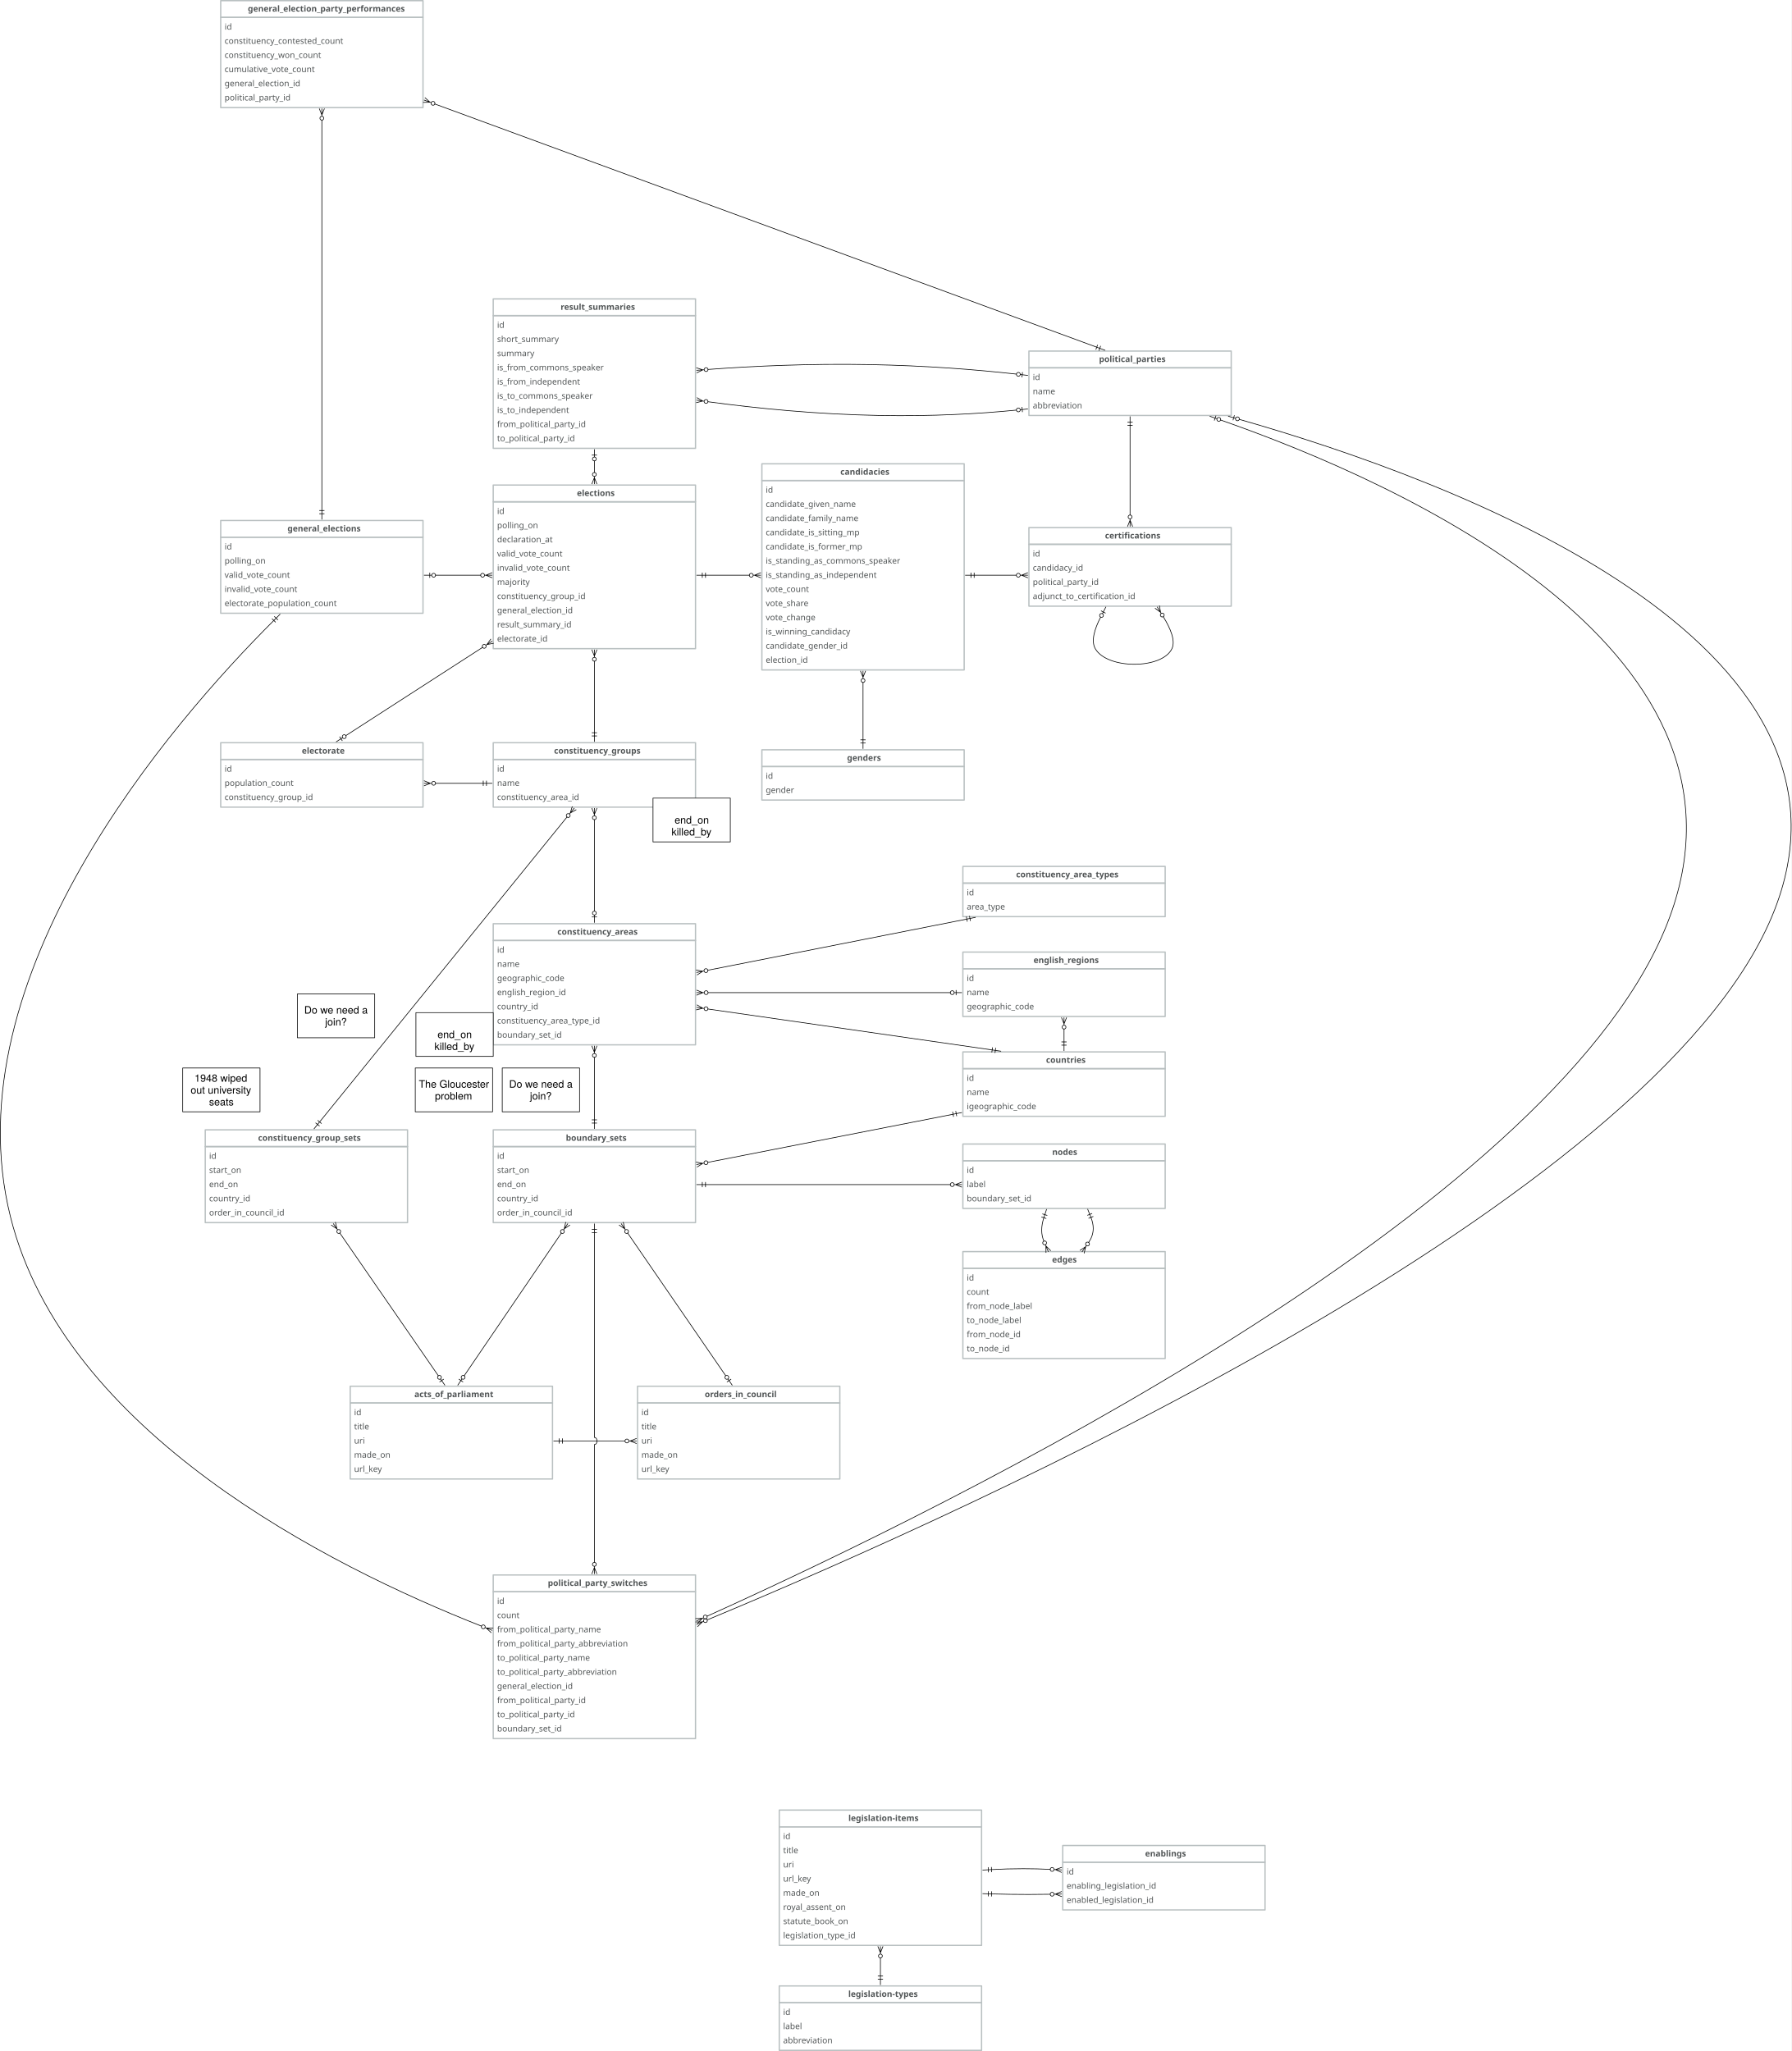
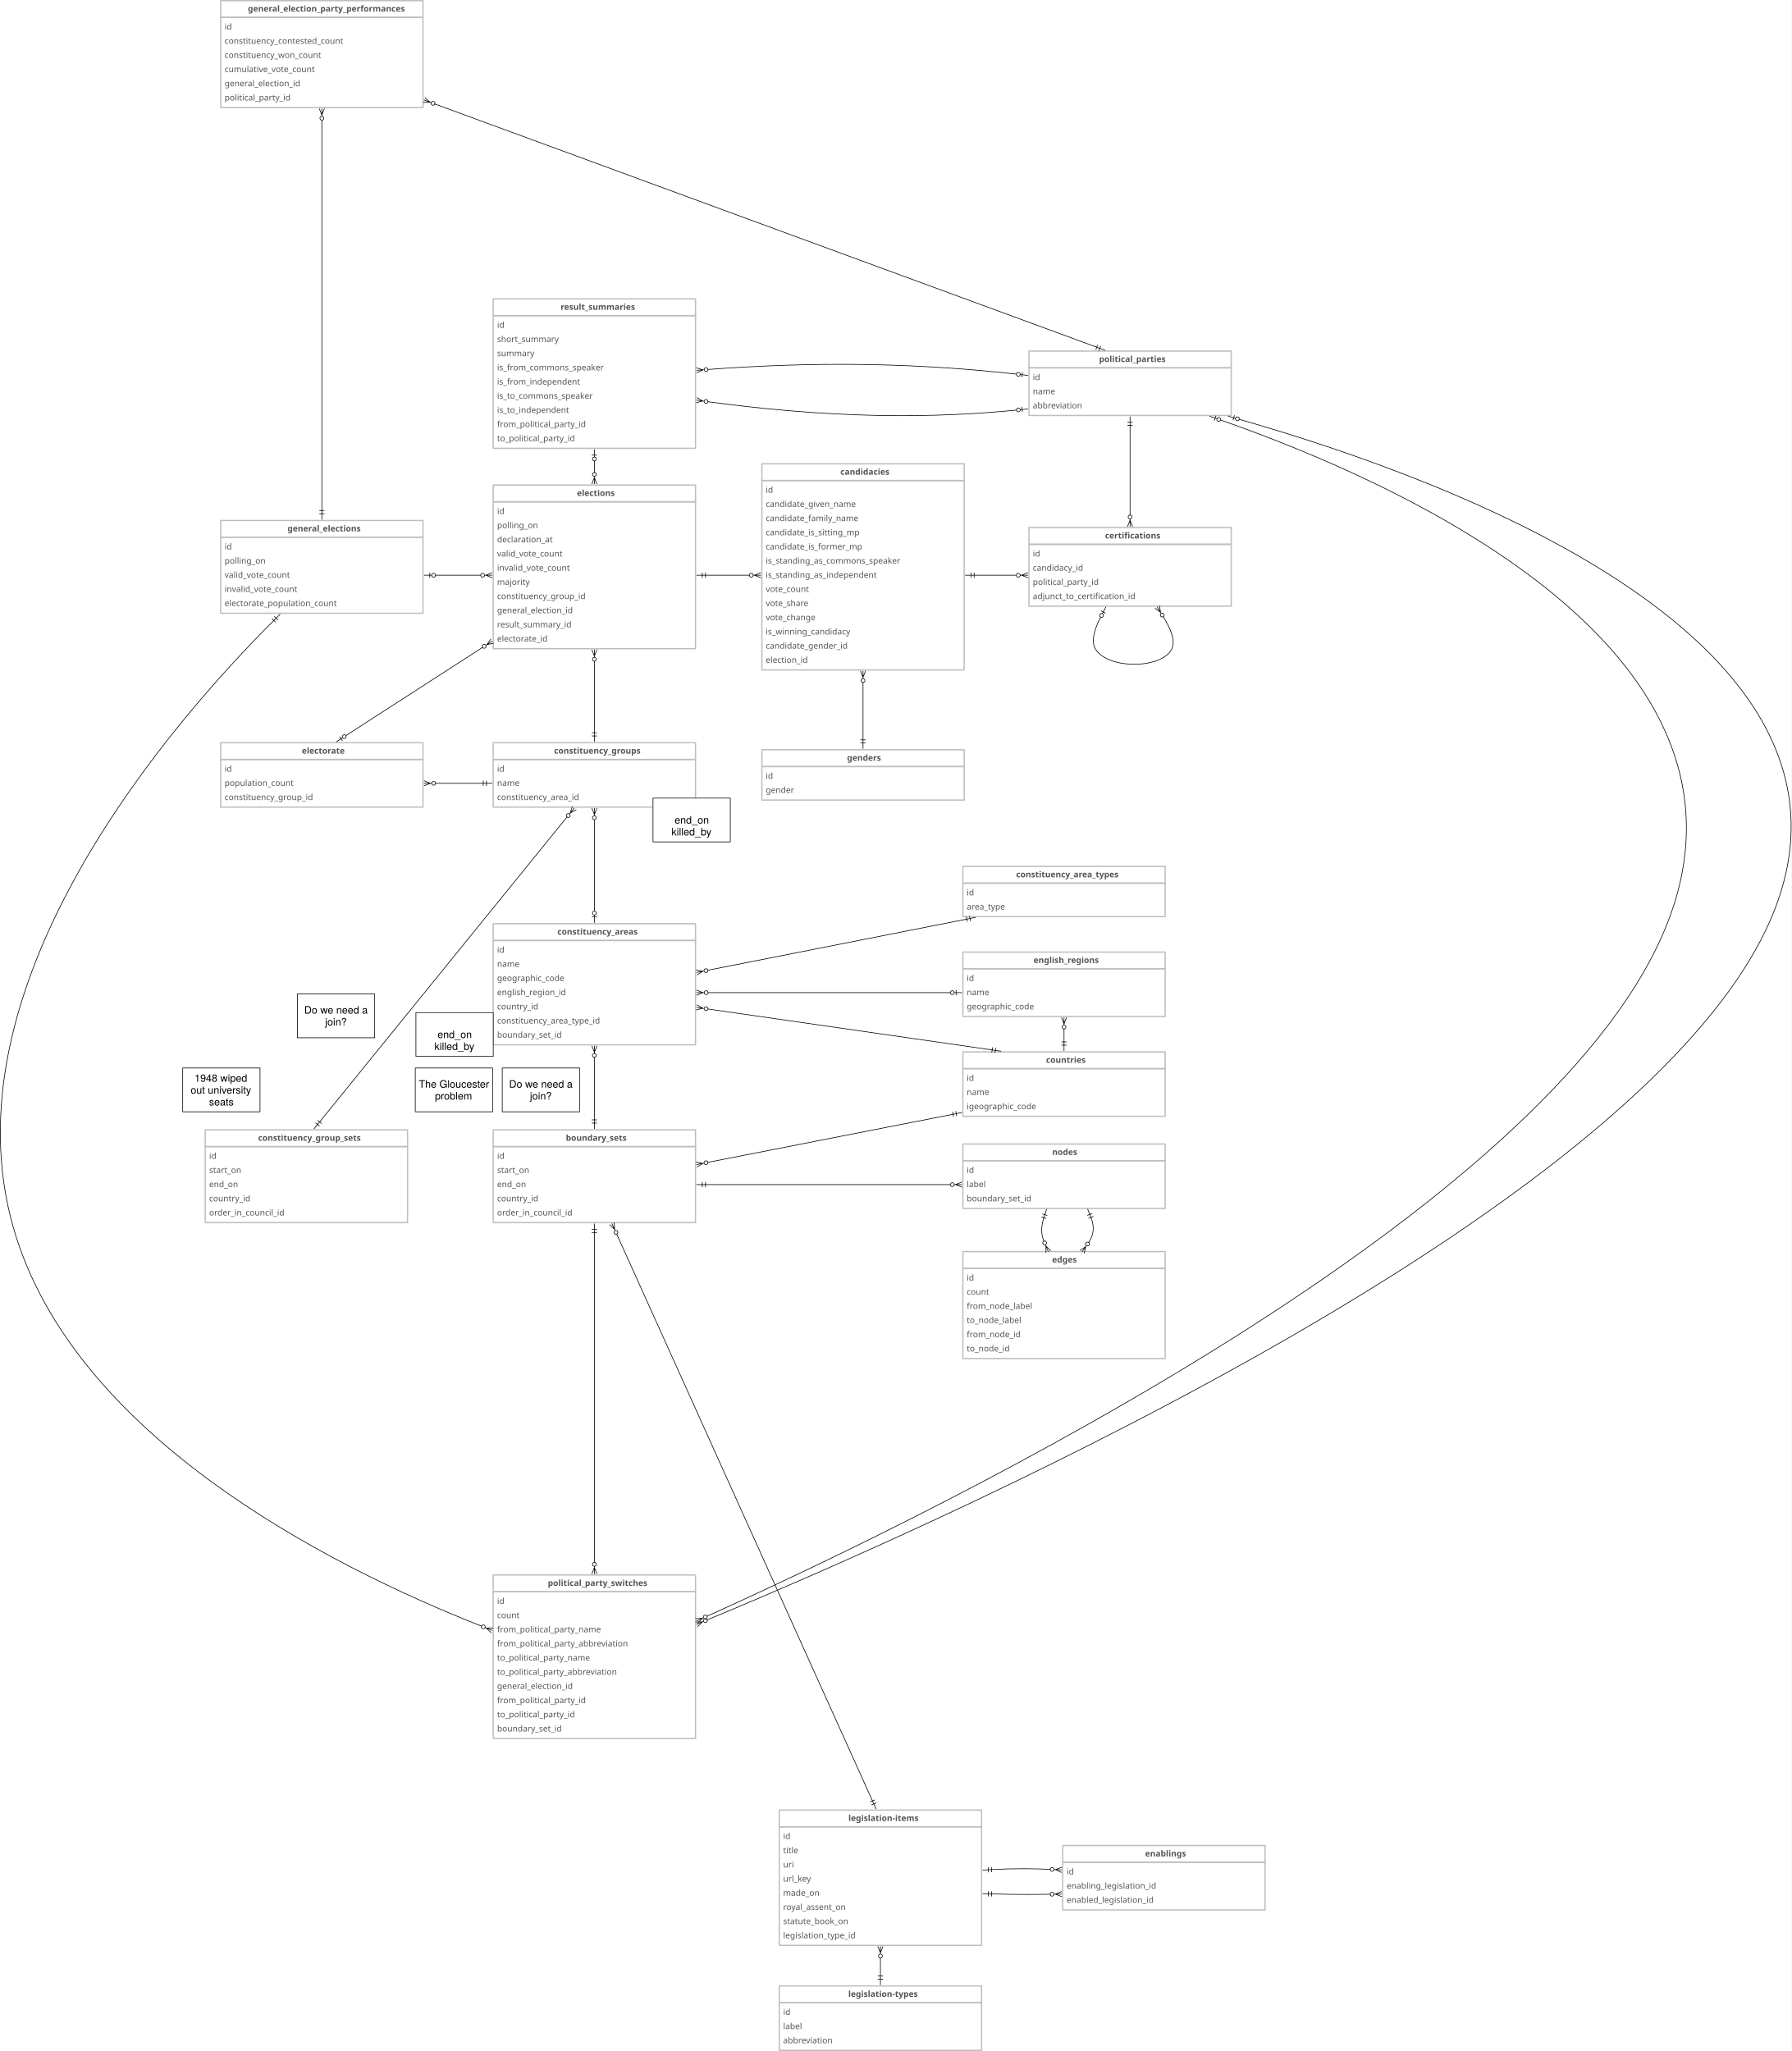
<svg xmlns="http://www.w3.org/2000/svg" version="1.1" viewBox="-279.587 -654 2780.697 3184" width="2780.697" height="3184">
  <defs>
    <marker orient="auto" overflow="visible" markerUnits="strokeWidth" id="CrowBall_Marker" stroke-linejoin="miter" stroke-miterlimit="10" viewBox="-1 -5 20 10" markerWidth="20" markerHeight="10" color="black">
      <g>
        <path d="M 18 0 L 6 0 M 18 4 L 8 0 L 18 -4 M .879 2.121 C -.293 .95 -.293 -.95 .879 -2.121 C 2.05 -3.293 3.95 -3.293 5.121 -2.121 C 6.293 -.95 6.293 .95 5.121 2.121 C 3.95 3.293 2.05 3.293 .879 2.121" fill="none" stroke="currentColor" stroke-width="1" />
      </g>
    </marker>
    <marker orient="auto" overflow="visible" markerUnits="strokeWidth" id="BarBall_Marker" stroke-linejoin="miter" stroke-miterlimit="10" viewBox="-19 -5 20 10" markerWidth="20" markerHeight="10" color="black">
      <g>
        <path d="M -18 0 L -6 0 M -9 -4 L -9 4 M -.879 -2.121 C .293 -.95 .293 .95 -.879 2.121 C -2.05 3.293 -3.95 3.293 -5.121 2.121 C -6.293 .95 -6.293 -.95 -5.121 -2.121 C -3.95 -3.293 -2.05 -3.293 -.879 -2.121" fill="none" stroke="currentColor" stroke-width="1" />
      </g>
    </marker>
    <marker orient="auto" overflow="visible" markerUnits="strokeWidth" id="DoubleBar_Marker" stroke-linejoin="miter" stroke-miterlimit="10" viewBox="-15 -5 16 10" markerWidth="16" markerHeight="10" color="black">
      <g>
        <path d="M -14 0 L 0 0 M -5 -4 L -5 4 M 0 -4 L 0 4" fill="none" stroke="currentColor" stroke-width="1" />
      </g>
    </marker>
  </defs>
  <g id="Canvas_1" fill-opacity="1" stroke="none" stroke-opacity="1" stroke-dasharray="none" fill="none">
    <rect fill="white" x="-279.587" y="-654" width="2780.697" height="3184" />
    <g id="Canvas_1_Layer_1">
      <g id="Group_2">
        <g id="Graphic_4">
          <rect x="63" y="180" width="314" height="118" stroke="#b9c0c1" stroke-linecap="round" stroke-linejoin="round" stroke-width="2" />
          <text transform="translate(69 186)" fill="#515556">
            <tspan font-family="Avenir" font-size="13" fill="#515556" x="0" y="13">id</tspan>
            <tspan font-family="Avenir" font-size="13" fill="#515556" x="0" y="35">polling_on</tspan>
            <tspan font-family="Avenir" font-size="13" fill="#515556" x="0" y="57">valid_vote_count</tspan>
            <tspan font-family="Avenir" font-size="13" fill="#515556" x="0" y="79">invalid_vote_count</tspan>
            <tspan font-family="Avenir" font-size="13" fill="#515556" x="0" y="101">electorate_population_count</tspan>
          </text>
        </g>
        <g id="Graphic_3">
          <rect x="63" y="154" width="314" height="26" stroke="#b9c0c1" stroke-linecap="round" stroke-linejoin="round" stroke-width="2" />
          <text transform="translate(69 158)" fill="#515556">
            <tspan font-family="Avenir" font-weight="bold" font-size="13" fill="#515556" x="97.661" y="13">general_elections</tspan>
          </text>
        </g>
      </g>
      <g id="Group_5">
        <g id="Graphic_7">
          <rect x="486" y="806" width="314" height="162" stroke="#b9c0c1" stroke-linecap="round" stroke-linejoin="round" stroke-width="2" />
          <text transform="translate(492 812)" fill="#515556">
            <tspan font-family="Avenir" font-size="13" fill="#515556" x="0" y="13">id</tspan>
            <tspan font-family="Avenir" font-size="13" fill="#515556" x="0" y="35">name</tspan>
            <tspan font-family="Avenir" font-size="13" fill="#515556" x="0" y="57">geographic_code</tspan>
            <tspan font-family="Avenir" font-size="13" fill="#515556" x="0" y="79">english_region_id</tspan>
            <tspan font-family="Avenir" font-size="13" fill="#515556" x="0" y="101">country_id</tspan>
            <tspan font-family="Avenir" font-size="13" fill="#515556" x="0" y="123">constituency_area_type_id</tspan>
            <tspan font-family="Avenir" font-size="13" fill="#515556" x="0" y="145">boundary_set_id</tspan>
          </text>
        </g>
        <g id="Graphic_6">
          <rect x="486" y="780" width="314" height="26" stroke="#b9c0c1" stroke-linecap="round" stroke-linejoin="round" stroke-width="2" />
          <text transform="translate(492 784)" fill="#515556">
            <tspan font-family="Avenir" font-weight="bold" font-size="13" fill="#515556" x="93.573" y="13">constituency_areas</tspan>
          </text>
        </g>
      </g>
      <g id="Group_8">
        <g id="Graphic_10">
          <rect x="486" y="525" width="314" height="74" stroke="#b9c0c1" stroke-linecap="round" stroke-linejoin="round" stroke-width="2" />
          <text transform="translate(492 531)" fill="#515556">
            <tspan font-family="Avenir" font-size="13" fill="#515556" x="0" y="13">id</tspan>
            <tspan font-family="Avenir" font-size="13" fill="#515556" x="0" y="35">name</tspan>
            <tspan font-family="Avenir" font-size="13" fill="#515556" x="0" y="57">constituency_area_id</tspan>
          </text>
        </g>
        <g id="Graphic_9">
          <rect x="486" y="499" width="314" height="26" stroke="#b9c0c1" stroke-linecap="round" stroke-linejoin="round" stroke-width="2" />
          <text transform="translate(492 503)" fill="#515556">
            <tspan font-family="Avenir" font-weight="bold" font-size="13" fill="#515556" x="88.398" y="13">constituency_groups</tspan>
          </text>
        </g>
      </g>
      <g id="Line_11">
        <line x1="643" y1="760.5" x2="643" y2="618.5" marker-end="url(#CrowBall_Marker)" marker-start="url(#BarBall_Marker)" stroke="black" stroke-linecap="round" stroke-linejoin="round" stroke-width="1" />
      </g>
      <g id="Group_12">
        <g id="Graphic_14">
          <rect x="486" y="125" width="314" height="228" stroke="#b9c0c1" stroke-linecap="round" stroke-linejoin="round" stroke-width="2" />
          <text transform="translate(492 131)" fill="#515556">
            <tspan font-family="Avenir" font-size="13" fill="#515556" x="0" y="13">id</tspan>
            <tspan font-family="Avenir" font-size="13" fill="#515556" x="0" y="35">polling_on</tspan>
            <tspan font-family="Avenir" font-size="13" fill="#515556" x="0" y="57">declaration_at</tspan>
            <tspan font-family="Avenir" font-size="13" fill="#515556" x="0" y="79">valid_vote_count</tspan>
            <tspan font-family="Avenir" font-size="13" fill="#515556" x="0" y="101">invalid_vote_count</tspan>
            <tspan font-family="Avenir" font-size="13" fill="#515556" x="0" y="123">majority</tspan>
            <tspan font-family="Avenir" font-size="13" fill="#515556" x="0" y="145">constituency_group_id</tspan>
            <tspan font-family="Avenir" font-size="13" fill="#515556" x="0" y="167">general_election_id</tspan>
            <tspan font-family="Avenir" font-size="13" fill="#515556" x="0" y="189">result_summary_id</tspan>
            <tspan font-family="Avenir" font-size="13" fill="#515556" x="0" y="211">electorate_id</tspan>
          </text>
        </g>
        <g id="Graphic_13">
          <rect x="486" y="99" width="314" height="26" stroke="#b9c0c1" stroke-linecap="round" stroke-linejoin="round" stroke-width="2" />
          <text transform="translate(492 103)" fill="#515556">
            <tspan font-family="Avenir" font-weight="bold" font-size="13" fill="#515556" x="123.908" y="13">elections</tspan>
          </text>
        </g>
      </g>
      <g id="Line_15">
        <line x1="643" y1="483.5" x2="643" y2="372.5" marker-end="url(#CrowBall_Marker)" marker-start="url(#DoubleBar_Marker)" stroke="black" stroke-linecap="round" stroke-linejoin="round" stroke-width="1" />
      </g>
      <g id="Line_16">
        <line x1="396.5" y1="239" x2="466.5" y2="239" marker-end="url(#CrowBall_Marker)" marker-start="url(#BarBall_Marker)" stroke="black" stroke-linecap="round" stroke-linejoin="round" stroke-width="1" />
      </g>
      <g id="Group_17">
        <g id="Graphic_19">
          <rect x="903" y="92" width="314" height="294" stroke="#b9c0c1" stroke-linecap="round" stroke-linejoin="round" stroke-width="2" />
          <text transform="translate(909 98)" fill="#515556">
            <tspan font-family="Avenir" font-size="13" fill="#515556" x="0" y="13">id</tspan>
            <tspan font-family="Avenir" font-size="13" fill="#515556" x="0" y="35">candidate_given_name</tspan>
            <tspan font-family="Avenir" font-size="13" fill="#515556" x="0" y="57">candidate_family_name</tspan>
            <tspan font-family="Avenir" font-size="13" fill="#515556" x="0" y="79">candidate_is_sitting_mp</tspan>
            <tspan font-family="Avenir" font-size="13" fill="#515556" x="0" y="101">candidate_is_former_mp</tspan>
            <tspan font-family="Avenir" font-size="13" fill="#515556" x="0" y="123">is_standing_as_commons_speaker</tspan>
            <tspan font-family="Avenir" font-size="13" fill="#515556" x="0" y="145">is_standing_as_independent</tspan>
            <tspan font-family="Avenir" font-size="13" fill="#515556" x="0" y="167">vote_count</tspan>
            <tspan font-family="Avenir" font-size="13" fill="#515556" x="0" y="189">vote_share</tspan>
            <tspan font-family="Avenir" font-size="13" fill="#515556" x="0" y="211">vote_change</tspan>
            <tspan font-family="Avenir" font-size="13" fill="#515556" x="0" y="233">is_winning_candidacy</tspan>
            <tspan font-family="Avenir" font-size="13" fill="#515556" x="0" y="255">candidate_gender_id</tspan>
            <tspan font-family="Avenir" font-size="13" fill="#515556" x="0" y="277">election_id</tspan>
          </text>
        </g>
        <g id="Graphic_18">
          <rect x="903" y="66" width="314" height="26" stroke="#b9c0c1" stroke-linecap="round" stroke-linejoin="round" stroke-width="2" />
          <text transform="translate(909 70)" fill="#515556">
            <tspan font-family="Avenir" font-weight="bold" font-size="13" fill="#515556" x="115.829" y="13">candidacies</tspan>
          </text>
        </g>
      </g>
      <g id="Group_20">
        <g id="Graphic_22">
          <rect x="903" y="536" width="314" height="52" stroke="#b9c0c1" stroke-linecap="round" stroke-linejoin="round" stroke-width="2" />
          <text transform="translate(909 542)" fill="#515556">
            <tspan font-family="Avenir" font-size="13" fill="#515556" x="0" y="13">id</tspan>
            <tspan font-family="Avenir" font-size="13" fill="#515556" x="0" y="35">gender</tspan>
          </text>
        </g>
        <g id="Graphic_21">
          <rect x="903" y="510" width="314" height="26" stroke="#b9c0c1" stroke-linecap="round" stroke-linejoin="round" stroke-width="2" />
          <text transform="translate(909 514)" fill="#515556">
            <tspan font-family="Avenir" font-weight="bold" font-size="13" fill="#515556" x="126.203" y="13">genders</tspan>
          </text>
        </g>
      </g>
      <g id="Line_23">
        <line x1="1060" y1="494.5" x2="1060" y2="405.5" marker-end="url(#CrowBall_Marker)" marker-start="url(#DoubleBar_Marker)" stroke="black" stroke-linecap="round" stroke-linejoin="round" stroke-width="1" />
      </g>
      <g id="Line_24">
        <line x1="815.5" y1="239" x2="883.5" y2="239" marker-end="url(#CrowBall_Marker)" marker-start="url(#DoubleBar_Marker)" stroke="black" stroke-linecap="round" stroke-linejoin="round" stroke-width="1" />
      </g>
      <g id="Group_25">
        <g id="Graphic_27">
          <rect x="1215" y="1005" width="314" height="74" stroke="#b9c0c1" stroke-linecap="round" stroke-linejoin="round" stroke-width="2" />
          <text transform="translate(1221 1011)" fill="#515556">
            <tspan font-family="Avenir" font-size="13" fill="#515556" x="0" y="13">id</tspan>
            <tspan font-family="Avenir" font-size="13" fill="#515556" x="0" y="35">name</tspan>
            <tspan font-family="Avenir" font-size="13" fill="#515556" x="0" y="57">igeographic_code</tspan>
          </text>
        </g>
        <g id="Graphic_26">
          <rect x="1215" y="979" width="314" height="26" stroke="#b9c0c1" stroke-linecap="round" stroke-linejoin="round" stroke-width="2" />
          <text transform="translate(1221 983)" fill="#515556">
            <tspan font-family="Avenir" font-weight="bold" font-size="13" fill="#515556" x="123.076" y="13">countries</tspan>
          </text>
        </g>
      </g>
      <g id="Group_28">
        <g id="Graphic_30">
          <rect x="1215" y="850" width="314" height="74" stroke="#b9c0c1" stroke-linecap="round" stroke-linejoin="round" stroke-width="2" />
          <text transform="translate(1221 856)" fill="#515556">
            <tspan font-family="Avenir" font-size="13" fill="#515556" x="0" y="13">id</tspan>
            <tspan font-family="Avenir" font-size="13" fill="#515556" x="0" y="35">name</tspan>
            <tspan font-family="Avenir" font-size="13" fill="#515556" x="0" y="57">geographic_code</tspan>
          </text>
        </g>
        <g id="Graphic_29">
          <rect x="1215" y="824" width="314" height="26" stroke="#b9c0c1" stroke-linecap="round" stroke-linejoin="round" stroke-width="2" />
          <text transform="translate(1221 828)" fill="#515556">
            <tspan font-family="Avenir" font-weight="bold" font-size="13" fill="#515556" x="103.68" y="13">english_regions</tspan>
          </text>
        </g>
      </g>
      <g id="Line_31">
        <line x1="1195.5" y1="887" x2="819.5" y2="887" marker-end="url(#CrowBall_Marker)" marker-start="url(#BarBall_Marker)" stroke="black" stroke-linecap="round" stroke-linejoin="round" stroke-width="1" />
      </g>
      <g id="Line_32">
        <line x1="1260.448" y1="975.933" x2="819.311" y2="912.395" marker-end="url(#CrowBall_Marker)" marker-start="url(#DoubleBar_Marker)" stroke="black" stroke-linecap="round" stroke-linejoin="round" stroke-width="1" />
      </g>
      <g id="Line_33">
        <line x1="1372" y1="963.5" x2="1372" y2="943.5" marker-end="url(#CrowBall_Marker)" marker-start="url(#DoubleBar_Marker)" stroke="black" stroke-linecap="round" stroke-linejoin="round" stroke-width="1" />
      </g>
      <g id="Group_34">
        <g id="Graphic_36">
          <rect x="1215" y="717" width="314" height="52" stroke="#b9c0c1" stroke-linecap="round" stroke-linejoin="round" stroke-width="2" />
          <text transform="translate(1221 723)" fill="#515556">
            <tspan font-family="Avenir" font-size="13" fill="#515556" x="0" y="13">id</tspan>
            <tspan font-family="Avenir" font-size="13" fill="#515556" x="0" y="35">area_type</tspan>
          </text>
        </g>
        <g id="Graphic_35">
          <rect x="1215" y="691" width="314" height="26" stroke="#b9c0c1" stroke-linecap="round" stroke-linejoin="round" stroke-width="2" />
          <text transform="translate(1221 695)" fill="#515556">
            <tspan font-family="Avenir" font-weight="bold" font-size="13" fill="#515556" x="76.594" y="13">constituency_area_types</tspan>
          </text>
        </g>
      </g>
      <g id="Line_37">
        <line x1="1221.087" y1="772.81" x2="819.149" y2="852.205" marker-end="url(#CrowBall_Marker)" marker-start="url(#DoubleBar_Marker)" stroke="black" stroke-linecap="round" stroke-linejoin="round" stroke-width="1" />
      </g>
      <g id="Group_38">
        <g id="Graphic_40">
          <rect x="1317.5" y="-83" width="314" height="74" stroke="#b9c0c1" stroke-linecap="round" stroke-linejoin="round" stroke-width="2" />
          <text transform="translate(1323.5 -77)" fill="#515556">
            <tspan font-family="Avenir" font-size="13" fill="#515556" x="0" y="13">id</tspan>
            <tspan font-family="Avenir" font-size="13" fill="#515556" x="0" y="35">name</tspan>
            <tspan font-family="Avenir" font-size="13" fill="#515556" x="0" y="57">abbreviation</tspan>
          </text>
        </g>
        <g id="Graphic_39">
          <rect x="1317.5" y="-109" width="314" height="26" stroke="#b9c0c1" stroke-linecap="round" stroke-linejoin="round" stroke-width="2" />
          <text transform="translate(1323.5 -105)" fill="#515556">
            <tspan font-family="Avenir" font-weight="bold" font-size="13" fill="#515556" x="102.809" y="13">political_parties</tspan>
          </text>
        </g>
      </g>
      <g id="Group_41">
        <g id="Graphic_43">
          <rect x="1317.5" y="191" width="314" height="96" stroke="#b9c0c1" stroke-linecap="round" stroke-linejoin="round" stroke-width="2" />
          <text transform="translate(1323.5 197)" fill="#515556">
            <tspan font-family="Avenir" font-size="13" fill="#515556" x="0" y="13">id</tspan>
            <tspan font-family="Avenir" font-size="13" fill="#515556" x="0" y="35">candidacy_id</tspan>
            <tspan font-family="Avenir" font-size="13" fill="#515556" x="0" y="57">political_party_id</tspan>
            <tspan font-family="Avenir" font-size="13" fill="#515556" x="0" y="79">adjunct_to_certification_id</tspan>
          </text>
        </g>
        <g id="Graphic_42">
          <rect x="1317.5" y="165" width="314" height="26" stroke="#b9c0c1" stroke-linecap="round" stroke-linejoin="round" stroke-width="2" />
          <text transform="translate(1323.5 169)" fill="#515556">
            <tspan font-family="Avenir" font-weight="bold" font-size="13" fill="#515556" x="112.097" y="13">certifications</tspan>
          </text>
        </g>
      </g>
      <g id="Line_44">
        <line x1="1232.5" y1="239" x2="1298" y2="239" marker-end="url(#CrowBall_Marker)" marker-start="url(#DoubleBar_Marker)" stroke="black" stroke-linecap="round" stroke-linejoin="round" stroke-width="1" />
      </g>
      <g id="Line_45">
        <line x1="1474.5" y1="6.5" x2="1474.5" y2="145.5" marker-end="url(#CrowBall_Marker)" marker-start="url(#DoubleBar_Marker)" stroke="black" stroke-linecap="round" stroke-linejoin="round" stroke-width="1" />
      </g>
      <g id="Line_46">
        <path d="M 1428.805 304.059 C 1419.198 322.706 1413.754 341.168 1420.5 353 C 1438.915 385.297 1524.201 385.297 1539.5 353 C 1545.174 341.022 1537.699 322.249 1526.048 303.369" marker-end="url(#CrowBall_Marker)" marker-start="url(#BarBall_Marker)" stroke="black" stroke-linecap="round" stroke-linejoin="round" stroke-width="1" />
      </g>
      <g id="Group_47">
        <g id="Graphic_49">
          <rect x="486" y="1126" width="314" height="118" stroke="#b9c0c1" stroke-linecap="round" stroke-linejoin="round" stroke-width="2" />
          <text transform="translate(492 1132)" fill="#515556">
            <tspan font-family="Avenir" font-size="13" fill="#515556" x="0" y="13">id</tspan>
            <tspan font-family="Avenir" font-size="13" fill="#515556" x="0" y="35">start_on</tspan>
            <tspan font-family="Avenir" font-size="13" fill="#515556" x="0" y="57">end_on</tspan>
            <tspan font-family="Avenir" font-size="13" fill="#515556" x="0" y="79">country_id</tspan>
            <tspan font-family="Avenir" font-size="13" fill="#515556" x="0" y="101">order_in_council_id</tspan>
          </text>
        </g>
        <g id="Graphic_48">
          <rect x="486" y="1100" width="314" height="26" stroke="#b9c0c1" stroke-linecap="round" stroke-linejoin="round" stroke-width="2" />
          <text transform="translate(492 1104)" fill="#515556">
            <tspan font-family="Avenir" font-weight="bold" font-size="13" fill="#515556" x="106.709" y="13">boundary_sets</tspan>
          </text>
        </g>
      </g>
      <g id="Line_50">
        <line x1="1199.771" y1="1075.784" x2="819.154" y2="1150.446" marker-end="url(#CrowBall_Marker)" marker-start="url(#DoubleBar_Marker)" stroke="black" stroke-linecap="round" stroke-linejoin="round" stroke-width="1" />
      </g>
      <g id="Line_51">
        <line x1="643" y1="1084.5" x2="643" y2="987.5" marker-end="url(#CrowBall_Marker)" marker-start="url(#DoubleBar_Marker)" stroke="black" stroke-linecap="round" stroke-linejoin="round" stroke-width="1" />
      </g>
-       <g id="Group_52">
-         <g id="Graphic_54">
-           <rect x="710" y="1524" width="314" height="118" stroke="#b9c0c1" stroke-linecap="round" stroke-linejoin="round" stroke-width="2" />
-           <text transform="translate(716 1530)" fill="#515556">
-             <tspan font-family="Avenir" font-size="13" fill="#515556" x="0" y="13">id</tspan>
-             <tspan font-family="Avenir" font-size="13" fill="#515556" x="0" y="35">title</tspan>
-             <tspan font-family="Avenir" font-size="13" fill="#515556" x="0" y="57">uri</tspan>
-             <tspan font-family="Avenir" font-size="13" fill="#515556" x="0" y="79">made_on</tspan>
-             <tspan font-family="Avenir" font-size="13" fill="#515556" x="0" y="101">url_key</tspan>
-           </text>
-         </g>
-         <g id="Graphic_53">
-           <rect x="710" y="1498" width="314" height="26" stroke="#b9c0c1" stroke-linecap="round" stroke-linejoin="round" stroke-width="2" />
-           <text transform="translate(716 1502)" fill="#515556">
-             <tspan font-family="Avenir" font-weight="bold" font-size="13" fill="#515556" x="98.389" y="13">orders_in_council</tspan>
-           </text>
-         </g>
-       </g>
      <g id="Line_55">
-         <line x1="846.904" y1="1481.753" x2="694.704" y2="1260.247" marker-end="url(#CrowBall_Marker)" marker-start="url(#BarBall_Marker)" stroke="black" stroke-linecap="round" stroke-linejoin="round" stroke-width="1" />
+         <line x1="1074.719" y1="2141.783" x2="677.682" y2="1261.863" marker-end="url(#CrowBall_Marker)" marker-start="url(#DoubleBar_Marker)" stroke="black" stroke-linecap="round" stroke-linejoin="round" stroke-width="1" />
      </g>
      <g id="Group_57">
        <g id="Graphic_59">
          <rect x="63" y="525" width="314" height="74" stroke="#b9c0c1" stroke-linecap="round" stroke-linejoin="round" stroke-width="2" />
          <text transform="translate(69 531)" fill="#515556">
            <tspan font-family="Avenir" font-size="13" fill="#515556" x="0" y="13">id</tspan>
            <tspan font-family="Avenir" font-size="13" fill="#515556" x="0" y="35">population_count</tspan>
            <tspan font-family="Avenir" font-size="13" fill="#515556" x="0" y="57">constituency_group_id</tspan>
          </text>
        </g>
        <g id="Graphic_58">
          <rect x="63" y="499" width="314" height="26" stroke="#b9c0c1" stroke-linecap="round" stroke-linejoin="round" stroke-width="2" />
          <text transform="translate(69 503)" fill="#515556">
            <tspan font-family="Avenir" font-weight="bold" font-size="13" fill="#515556" x="119.943" y="13">electorate</tspan>
          </text>
        </g>
      </g>
      <g id="Line_60">
        <line x1="470.5" y1="562" x2="396.5" y2="562" marker-end="url(#CrowBall_Marker)" marker-start="url(#DoubleBar_Marker)" stroke="black" stroke-linecap="round" stroke-linejoin="round" stroke-width="1" />
      </g>
      <g id="Line_61">
        <line x1="257.236" y1="487.968" x2="469.456" y2="351.003" marker-end="url(#CrowBall_Marker)" marker-start="url(#BarBall_Marker)" stroke="black" stroke-linecap="round" stroke-linejoin="round" stroke-width="1" />
      </g>
      <g id="Group_62">
        <g id="Graphic_64">
          <rect x="486" y="-164" width="314" height="206" stroke="#b9c0c1" stroke-linecap="round" stroke-linejoin="round" stroke-width="2" />
          <text transform="translate(492 -158)" fill="#515556">
            <tspan font-family="Avenir" font-size="13" fill="#515556" x="0" y="13">id</tspan>
            <tspan font-family="Avenir" font-size="13" fill="#515556" x="0" y="35">short_summary</tspan>
            <tspan font-family="Avenir" font-size="13" fill="#515556" x="0" y="57">summary</tspan>
            <tspan font-family="Avenir" font-size="13" fill="#515556" x="0" y="79">is_from_commons_speaker</tspan>
            <tspan font-family="Avenir" font-size="13" fill="#515556" x="0" y="101">is_from_independent</tspan>
            <tspan font-family="Avenir" font-size="13" fill="#515556" x="0" y="123">is_to_commons_speaker</tspan>
            <tspan font-family="Avenir" font-size="13" fill="#515556" x="0" y="145">is_to_independent</tspan>
            <tspan font-family="Avenir" font-size="13" fill="#515556" x="0" y="167">from_political_party_id</tspan>
            <tspan font-family="Avenir" font-size="13" fill="#515556" x="0" y="189">to_political_party_id</tspan>
          </text>
        </g>
        <g id="Graphic_63">
          <rect x="486" y="-190" width="314" height="26" stroke="#b9c0c1" stroke-linecap="round" stroke-linejoin="round" stroke-width="2" />
          <text transform="translate(492 -186)" fill="#515556">
            <tspan font-family="Avenir" font-weight="bold" font-size="13" fill="#515556" x="98.513" y="13">result_summaries</tspan>
          </text>
        </g>
      </g>
      <g id="Line_65">
        <line x1="643" y1="61.5" x2="643" y2="79.5" marker-end="url(#CrowBall_Marker)" marker-start="url(#BarBall_Marker)" stroke="black" stroke-linecap="round" stroke-linejoin="round" stroke-width="1" />
      </g>
      <g id="Group_66">
        <g id="Graphic_68">
          <rect x="63" y="-627" width="314" height="140" stroke="#b9c0c1" stroke-linecap="round" stroke-linejoin="round" stroke-width="2" />
          <text transform="translate(69 -621)" fill="#515556">
            <tspan font-family="Avenir" font-size="13" fill="#515556" x="0" y="13">id</tspan>
            <tspan font-family="Avenir" font-size="13" fill="#515556" x="0" y="35">constituency_contested_count</tspan>
            <tspan font-family="Avenir" font-size="13" fill="#515556" x="0" y="57">constituency_won_count</tspan>
            <tspan font-family="Avenir" font-size="13" fill="#515556" x="0" y="79">cumulative_vote_count</tspan>
            <tspan font-family="Avenir" font-size="13" fill="#515556" x="0" y="101">general_election_id</tspan>
            <tspan font-family="Avenir" font-size="13" fill="#515556" x="0" y="123">political_party_id</tspan>
          </text>
        </g>
        <g id="Graphic_67">
          <rect x="63" y="-653" width="314" height="26" stroke="#b9c0c1" stroke-linecap="round" stroke-linejoin="round" stroke-width="2" />
          <text transform="translate(69 -649)" fill="#515556">
            <tspan font-family="Avenir" font-weight="bold" font-size="13" fill="#515556" x="36.151" y="13">general_election_party_performances</tspan>
          </text>
        </g>
      </g>
      <g id="Line_69">
        <line x1="220" y1="138.5" x2="220" y2="-467.5" marker-end="url(#CrowBall_Marker)" marker-start="url(#DoubleBar_Marker)" stroke="black" stroke-linecap="round" stroke-linejoin="round" stroke-width="1" />
      </g>
      <g id="Line_70">
        <line x1="1422.792" y1="-115.001" x2="395.365" y2="-492.558" marker-end="url(#CrowBall_Marker)" marker-start="url(#DoubleBar_Marker)" stroke="black" stroke-linecap="round" stroke-linejoin="round" stroke-width="1" />
      </g>
      <g id="Line_71">
        <path d="M 1298.121 -73.224 C 1234.537 -80.321 1156.791 -86.434 1070 -88 C 976.44 -89.688 889.842 -85.776 819.434 -80.446" marker-end="url(#CrowBall_Marker)" marker-start="url(#BarBall_Marker)" stroke="black" stroke-linecap="round" stroke-linejoin="round" stroke-width="1" />
      </g>
      <g id="Line_72">
        <path d="M 1298.092 -17.353 C 1239.253 -11.514 1167.582 -7.528 1086 -9 C 987.917 -10.769 894.712 -20.08 819.326 -30.346" marker-end="url(#CrowBall_Marker)" marker-start="url(#BarBall_Marker)" stroke="black" stroke-linecap="round" stroke-linejoin="round" stroke-width="1" />
      </g>
      <g id="Group_73">
        <g id="Graphic_75">
          <rect x="486" y="1817" width="314" height="228" stroke="#b9c0c1" stroke-linecap="round" stroke-linejoin="round" stroke-width="2" />
          <text transform="translate(492 1823)" fill="#515556">
            <tspan font-family="Avenir" font-size="13" fill="#515556" x="0" y="13">id</tspan>
            <tspan font-family="Avenir" font-size="13" fill="#515556" x="0" y="35">count</tspan>
            <tspan font-family="Avenir" font-size="13" fill="#515556" x="0" y="57">from_political_party_name</tspan>
            <tspan font-family="Avenir" font-size="13" fill="#515556" x="0" y="79">from_political_party_abbreviation</tspan>
            <tspan font-family="Avenir" font-size="13" fill="#515556" x="0" y="101">to_political_party_name</tspan>
            <tspan font-family="Avenir" font-size="13" fill="#515556" x="0" y="123">to_political_party_abbreviation</tspan>
            <tspan font-family="Avenir" font-size="13" fill="#515556" x="0" y="145">general_election_id</tspan>
            <tspan font-family="Avenir" font-size="13" fill="#515556" x="0" y="167">from_political_party_id</tspan>
            <tspan font-family="Avenir" font-size="13" fill="#515556" x="0" y="189">to_political_party_id</tspan>
            <tspan font-family="Avenir" font-size="13" fill="#515556" x="0" y="211">boundary_set_id</tspan>
          </text>
        </g>
        <g id="Graphic_74">
          <rect x="486" y="1791" width="314" height="26" stroke="#b9c0c1" stroke-linecap="round" stroke-linejoin="round" stroke-width="2" />
          <text transform="translate(492 1795)" fill="#515556">
            <tspan font-family="Avenir" font-weight="bold" font-size="13" fill="#515556" x="78.74" y="13">political_party_switches</tspan>
          </text>
        </g>
      </g>
      <g id="Line_76">
        <path d="M 145.452 309.205 C -11.997 466.349 -356.591 861.968 -263.333 1235 C -179.694 1569.558 228.686 1776.148 467.767 1870.429" marker-end="url(#CrowBall_Marker)" marker-start="url(#DoubleBar_Marker)" stroke="black" stroke-linecap="round" stroke-linejoin="round" stroke-width="1" />
      </g>
      <g id="Line_77">
        <path d="M 1644.03 -2.976 C 1973.057 90.908 2650.787 340.741 2470.667 769 C 2283.357 1214.353 1238.383 1686.142 818.098 1860.753" marker-end="url(#CrowBall_Marker)" marker-start="url(#BarBall_Marker)" stroke="black" stroke-linecap="round" stroke-linejoin="round" stroke-width="1" />
      </g>
      <g id="Line_78">
        <path d="M 1615.045 -1.962 C 1896.051 96.275 2485.322 359.216 2304 790.333 C 2119.586 1228.801 1205.968 1679.818 817.872 1855.023" marker-end="url(#CrowBall_Marker)" marker-start="url(#BarBall_Marker)" stroke="black" stroke-linecap="round" stroke-linejoin="round" stroke-width="1" />
      </g>
      <g id="Group_79">
        <g id="Graphic_81">
          <rect x="1215" y="1148" width="314" height="74" stroke="#b9c0c1" stroke-linecap="round" stroke-linejoin="round" stroke-width="2" />
          <text transform="translate(1221 1154)" fill="#515556">
            <tspan font-family="Avenir" font-size="13" fill="#515556" x="0" y="13">id</tspan>
            <tspan font-family="Avenir" font-size="13" fill="#515556" x="0" y="35">label</tspan>
            <tspan font-family="Avenir" font-size="13" fill="#515556" x="0" y="57">boundary_set_id</tspan>
          </text>
        </g>
        <g id="Graphic_80">
          <rect x="1215" y="1122" width="314" height="26" stroke="#b9c0c1" stroke-linecap="round" stroke-linejoin="round" stroke-width="2" />
          <text transform="translate(1221 1126)" fill="#515556">
            <tspan font-family="Avenir" font-weight="bold" font-size="13" fill="#515556" x="132.592" y="13">nodes</tspan>
          </text>
        </g>
      </g>
      <g id="Group_82">
        <g id="Graphic_84">
          <rect x="1215" y="1315" width="314" height="140" stroke="#b9c0c1" stroke-linecap="round" stroke-linejoin="round" stroke-width="2" />
          <text transform="translate(1221 1321)" fill="#515556">
            <tspan font-family="Avenir" font-size="13" fill="#515556" x="0" y="13">id</tspan>
            <tspan font-family="Avenir" font-size="13" fill="#515556" x="0" y="35">count</tspan>
            <tspan font-family="Avenir" font-size="13" fill="#515556" x="0" y="57">from_node_label</tspan>
            <tspan font-family="Avenir" font-size="13" fill="#515556" x="0" y="79">to_node_label</tspan>
            <tspan font-family="Avenir" font-size="13" fill="#515556" x="0" y="101">from_node_id</tspan>
            <tspan font-family="Avenir" font-size="13" fill="#515556" x="0" y="123">to_node_id</tspan>
          </text>
        </g>
        <g id="Graphic_83">
          <rect x="1215" y="1289" width="314" height="26" stroke="#b9c0c1" stroke-linecap="round" stroke-linejoin="round" stroke-width="2" />
          <text transform="translate(1221 1293)" fill="#515556">
            <tspan font-family="Avenir" font-weight="bold" font-size="13" fill="#515556" x="132.462" y="13">edges</tspan>
          </text>
        </g>
      </g>
      <g id="Line_85">
        <path d="M 1340.665 1236.424 C 1338.606 1242.802 1337.333 1249.315 1337.333 1255.667 C 1337.333 1262.084 1338.633 1267.753 1340.728 1272.723" marker-end="url(#CrowBall_Marker)" marker-start="url(#DoubleBar_Marker)" stroke="black" stroke-linecap="round" stroke-linejoin="round" stroke-width="1" />
      </g>
      <g id="Line_86">
        <path d="M 1413.752 1235.882 C 1415.985 1241.514 1417.333 1247.282 1417.333 1253 C 1417.333 1261.335 1414.466 1268.577 1410.175 1274.748" marker-end="url(#CrowBall_Marker)" marker-start="url(#DoubleBar_Marker)" stroke="black" stroke-linecap="round" stroke-linejoin="round" stroke-width="1" />
      </g>
-       <g id="Group_87">
-         <g id="Graphic_89">
-           <rect x="264" y="1524" width="314" height="118" stroke="#b9c0c1" stroke-linecap="round" stroke-linejoin="round" stroke-width="2" />
-           <text transform="translate(270 1530)" fill="#515556">
-             <tspan font-family="Avenir" font-size="13" fill="#515556" x="0" y="13">id</tspan>
-             <tspan font-family="Avenir" font-size="13" fill="#515556" x="0" y="35">title</tspan>
-             <tspan font-family="Avenir" font-size="13" fill="#515556" x="0" y="57">uri</tspan>
-             <tspan font-family="Avenir" font-size="13" fill="#515556" x="0" y="79">made_on</tspan>
-             <tspan font-family="Avenir" font-size="13" fill="#515556" x="0" y="101">url_key</tspan>
-           </text>
-         </g>
-         <g id="Graphic_88">
-           <rect x="264" y="1498" width="314" height="26" stroke="#b9c0c1" stroke-linecap="round" stroke-linejoin="round" stroke-width="2" />
-           <text transform="translate(270 1502)" fill="#515556">
-             <tspan font-family="Avenir" font-weight="bold" font-size="13" fill="#515556" x="93.573" y="13">acts_of_parliament</tspan>
-           </text>
-         </g>
-       </g>
-       <g id="Line_90">
-         <line x1="593.5" y1="1583" x2="690.5" y2="1583" marker-end="url(#CrowBall_Marker)" marker-start="url(#DoubleBar_Marker)" stroke="black" stroke-linecap="round" stroke-linejoin="round" stroke-width="1" />
-       </g>
-       <g id="Line_91">
-         <line x1="440.947" y1="1481.709" x2="591.728" y2="1260.291" marker-end="url(#CrowBall_Marker)" marker-start="url(#BarBall_Marker)" stroke="black" stroke-linecap="round" stroke-linejoin="round" stroke-width="1" />
-       </g>
      <g id="Graphic_92">
        <rect x="366" y="918" width="120" height="68" fill="white" />
        <rect x="366" y="918" width="120" height="68" stroke="black" stroke-linecap="round" stroke-linejoin="round" stroke-width="1" />
        <text transform="translate(371 924.552)" fill="black">
          <tspan font-family="Helvetica Neue" font-size="16" fill="black" x="28.472" y="33">end_on</tspan>
          <tspan font-family="Helvetica Neue" font-size="16" fill="black" x="23.736" y="51.448">killed_by</tspan>
        </text>
      </g>
      <g id="Graphic_93">
        <rect x="4" y="1004" width="120" height="68" fill="white" />
        <rect x="4" y="1004" width="120" height="68" stroke="black" stroke-linecap="round" stroke-linejoin="round" stroke-width="1" />
        <text transform="translate(9 1010.328)" fill="black">
          <tspan font-family="Helvetica Neue" font-size="16" fill="black" x="13.36" y="15">1948 wiped </tspan>
          <tspan font-family="Helvetica Neue" font-size="16" fill="black" x="7.288" y="33.448">out university </tspan>
          <tspan font-family="Helvetica Neue" font-size="16" fill="black" x="35.888" y="51.896">seats</tspan>
        </text>
      </g>
      <g id="Group_95">
        <g id="Graphic_97">
          <rect x="39" y="1126" width="314" height="118" stroke="#b9c0c1" stroke-linecap="round" stroke-linejoin="round" stroke-width="2" />
          <text transform="translate(45 1132)" fill="#515556">
            <tspan font-family="Avenir" font-size="13" fill="#515556" x="0" y="13">id</tspan>
            <tspan font-family="Avenir" font-size="13" fill="#515556" x="0" y="35">start_on</tspan>
            <tspan font-family="Avenir" font-size="13" fill="#515556" x="0" y="57">end_on</tspan>
            <tspan font-family="Avenir" font-size="13" fill="#515556" x="0" y="79">country_id</tspan>
            <tspan font-family="Avenir" font-size="13" fill="#515556" x="0" y="101">order_in_council_id</tspan>
          </text>
        </g>
        <g id="Graphic_96">
          <rect x="39" y="1100" width="314" height="26" stroke="#b9c0c1" stroke-linecap="round" stroke-linejoin="round" stroke-width="2" />
          <text transform="translate(45 1104)" fill="#515556">
            <tspan font-family="Avenir" font-weight="bold" font-size="13" fill="#515556" x="76.003" y="13">constituency_group_sets</tspan>
          </text>
        </g>
      </g>
      <g id="Line_98">
        <line x1="216.493" y1="1087.739" x2="600.517" y2="614.367" marker-end="url(#CrowBall_Marker)" marker-start="url(#DoubleBar_Marker)" stroke="black" stroke-linecap="round" stroke-linejoin="round" stroke-width="1" />
      </g>
-       <g id="Line_100">
-         <line x1="400.829" y1="1481.774" x2="247.92" y2="1260.226" marker-end="url(#CrowBall_Marker)" marker-start="url(#BarBall_Marker)" stroke="black" stroke-linecap="round" stroke-linejoin="round" stroke-width="1" />
-       </g>
      <g id="Graphic_102">
        <rect x="500" y="1004" width="120" height="68" fill="white" />
        <rect x="500" y="1004" width="120" height="68" stroke="black" stroke-linecap="round" stroke-linejoin="round" stroke-width="1" />
        <text transform="translate(505 1019.552)" fill="black">
          <tspan font-family="Helvetica Neue" font-size="16" fill="black" x="5.664" y="15">Do we need a </tspan>
          <tspan font-family="Helvetica Neue" font-size="16" fill="black" x="37.96" y="33.448">join?</tspan>
        </text>
      </g>
      <g id="Graphic_103">
        <rect x="182" y="889" width="120" height="68" fill="white" />
        <rect x="182" y="889" width="120" height="68" stroke="black" stroke-linecap="round" stroke-linejoin="round" stroke-width="1" />
        <text transform="translate(187 904.552)" fill="black">
          <tspan font-family="Helvetica Neue" font-size="16" fill="black" x="5.664" y="15">Do we need a </tspan>
          <tspan font-family="Helvetica Neue" font-size="16" fill="black" x="37.96" y="33.448">join?</tspan>
        </text>
      </g>
      <g id="Graphic_104">
        <rect x="365" y="1004" width="120" height="68" fill="white" />
        <rect x="365" y="1004" width="120" height="68" stroke="black" stroke-linecap="round" stroke-linejoin="round" stroke-width="1" />
        <text transform="translate(370 1019.552)" fill="black">
          <tspan font-family="Helvetica Neue" font-size="16" fill="black" x=".48" y="15">The Gloucester </tspan>
          <tspan font-family="Helvetica Neue" font-size="16" fill="black" x="25.504" y="33.448">problem</tspan>
        </text>
      </g>
      <g id="Line_105">
        <line x1="815.5" y1="1185" x2="1195.5" y2="1185" marker-end="url(#CrowBall_Marker)" marker-start="url(#DoubleBar_Marker)" stroke="black" stroke-linecap="round" stroke-linejoin="round" stroke-width="1" />
      </g>
      <g id="Line_107">
-         <path d="M 643 1259.5 L 643 1577.5 C 648.5 1577.5 648.5 1588.5 643 1588.5 L 643 1771.5" marker-end="url(#CrowBall_Marker)" marker-start="url(#DoubleBar_Marker)" stroke="black" stroke-linecap="round" stroke-linejoin="round" stroke-width="1" />
+         <line x1="643" y1="1259.5" x2="643" y2="1771.5" marker-end="url(#CrowBall_Marker)" marker-start="url(#DoubleBar_Marker)" stroke="black" stroke-linecap="round" stroke-linejoin="round" stroke-width="1" />
      </g>
      <g id="Group_108">
        <g id="Graphic_110">
          <rect x="930" y="2182" width="314" height="184" stroke="#b9c0c1" stroke-linecap="round" stroke-linejoin="round" stroke-width="2" />
          <text transform="translate(936 2188)" fill="#515556">
            <tspan font-family="Avenir" font-size="13" fill="#515556" x="0" y="13">id</tspan>
            <tspan font-family="Avenir" font-size="13" fill="#515556" x="0" y="35">title</tspan>
            <tspan font-family="Avenir" font-size="13" fill="#515556" x="0" y="57">uri</tspan>
            <tspan font-family="Avenir" font-size="13" fill="#515556" x="0" y="79">url_key</tspan>
            <tspan font-family="Avenir" font-size="13" fill="#515556" x="0" y="101">made_on</tspan>
            <tspan font-family="Avenir" font-size="13" fill="#515556" x="0" y="123">royal_assent_on</tspan>
            <tspan font-family="Avenir" font-size="13" fill="#515556" x="0" y="145">statute_book_on</tspan>
            <tspan font-family="Avenir" font-size="13" fill="#515556" x="0" y="167">legislation_type_id</tspan>
          </text>
        </g>
        <g id="Graphic_109">
          <rect x="930" y="2156" width="314" height="26" stroke="#b9c0c1" stroke-linecap="round" stroke-linejoin="round" stroke-width="2" />
          <text transform="translate(936 2160)" fill="#515556">
            <tspan font-family="Avenir" font-weight="bold" font-size="13" fill="#515556" x="101.269" y="13">legislation-items</tspan>
          </text>
        </g>
      </g>
      <g id="Graphic_111">
        <rect x="734" y="585" width="120" height="68" fill="white" />
        <rect x="734" y="585" width="120" height="68" stroke="black" stroke-linecap="round" stroke-linejoin="round" stroke-width="1" />
        <text transform="translate(739 591.552)" fill="black">
          <tspan font-family="Helvetica Neue" font-size="16" fill="black" x="28.472" y="33">end_on</tspan>
          <tspan font-family="Helvetica Neue" font-size="16" fill="black" x="23.736" y="51.448">killed_by</tspan>
        </text>
      </g>
      <g id="Group_112">
        <g id="Graphic_114">
          <rect x="930" y="2455" width="314" height="74" stroke="#b9c0c1" stroke-linecap="round" stroke-linejoin="round" stroke-width="2" />
          <text transform="translate(936 2461)" fill="#515556">
            <tspan font-family="Avenir" font-size="13" fill="#515556" x="0" y="13">id</tspan>
            <tspan font-family="Avenir" font-size="13" fill="#515556" x="0" y="35">label</tspan>
            <tspan font-family="Avenir" font-size="13" fill="#515556" x="0" y="57">abbreviation</tspan>
          </text>
        </g>
        <g id="Graphic_113">
          <rect x="930" y="2429" width="314" height="26" stroke="#b9c0c1" stroke-linecap="round" stroke-linejoin="round" stroke-width="2" />
          <text transform="translate(936 2433)" fill="#515556">
            <tspan font-family="Avenir" font-weight="bold" font-size="13" fill="#515556" x="101.145" y="13">legislation-types</tspan>
          </text>
        </g>
      </g>
      <g id="Line_115">
        <line x1="1087" y1="2413.5" x2="1087" y2="2385.5" marker-end="url(#CrowBall_Marker)" marker-start="url(#DoubleBar_Marker)" stroke="black" stroke-linecap="round" stroke-linejoin="round" stroke-width="1" />
      </g>
      <g id="Group_116">
        <g id="Graphic_118">
          <rect x="1370" y="2237" width="314" height="74" stroke="#b9c0c1" stroke-linecap="round" stroke-linejoin="round" stroke-width="2" />
          <text transform="translate(1376 2243)" fill="#515556">
            <tspan font-family="Avenir" font-size="13" fill="#515556" x="0" y="13">id</tspan>
            <tspan font-family="Avenir" font-size="13" fill="#515556" x="0" y="35">enabling_legislation_id</tspan>
            <tspan font-family="Avenir" font-size="13" fill="#515556" x="0" y="57">enabled_legislation_id</tspan>
          </text>
        </g>
        <g id="Graphic_117">
          <rect x="1370" y="2211" width="314" height="26" stroke="#b9c0c1" stroke-linecap="round" stroke-linejoin="round" stroke-width="2" />
          <text transform="translate(1376 2215)" fill="#515556">
            <tspan font-family="Avenir" font-weight="bold" font-size="13" fill="#515556" x="121.854" y="13">enablings</tspan>
          </text>
        </g>
      </g>
      <g id="Line_119">
        <path d="M 1259.469 2248.365 C 1275.239 2247.5 1291.697 2247 1308.667 2247 C 1323.066 2247 1337.052 2247.36 1350.527 2247.998" marker-end="url(#CrowBall_Marker)" marker-start="url(#DoubleBar_Marker)" stroke="black" stroke-linecap="round" stroke-linejoin="round" stroke-width="1" />
      </g>
      <g id="Line_120">
        <path d="M 1259.496 2286.132 C 1277.841 2286.677 1297.01 2287 1316.667 2287 C 1328.3 2287 1339.593 2286.887 1350.509 2286.682" marker-end="url(#CrowBall_Marker)" marker-start="url(#DoubleBar_Marker)" stroke="black" stroke-linecap="round" stroke-linejoin="round" stroke-width="1" />
      </g>
    </g>
  </g>
</svg>
